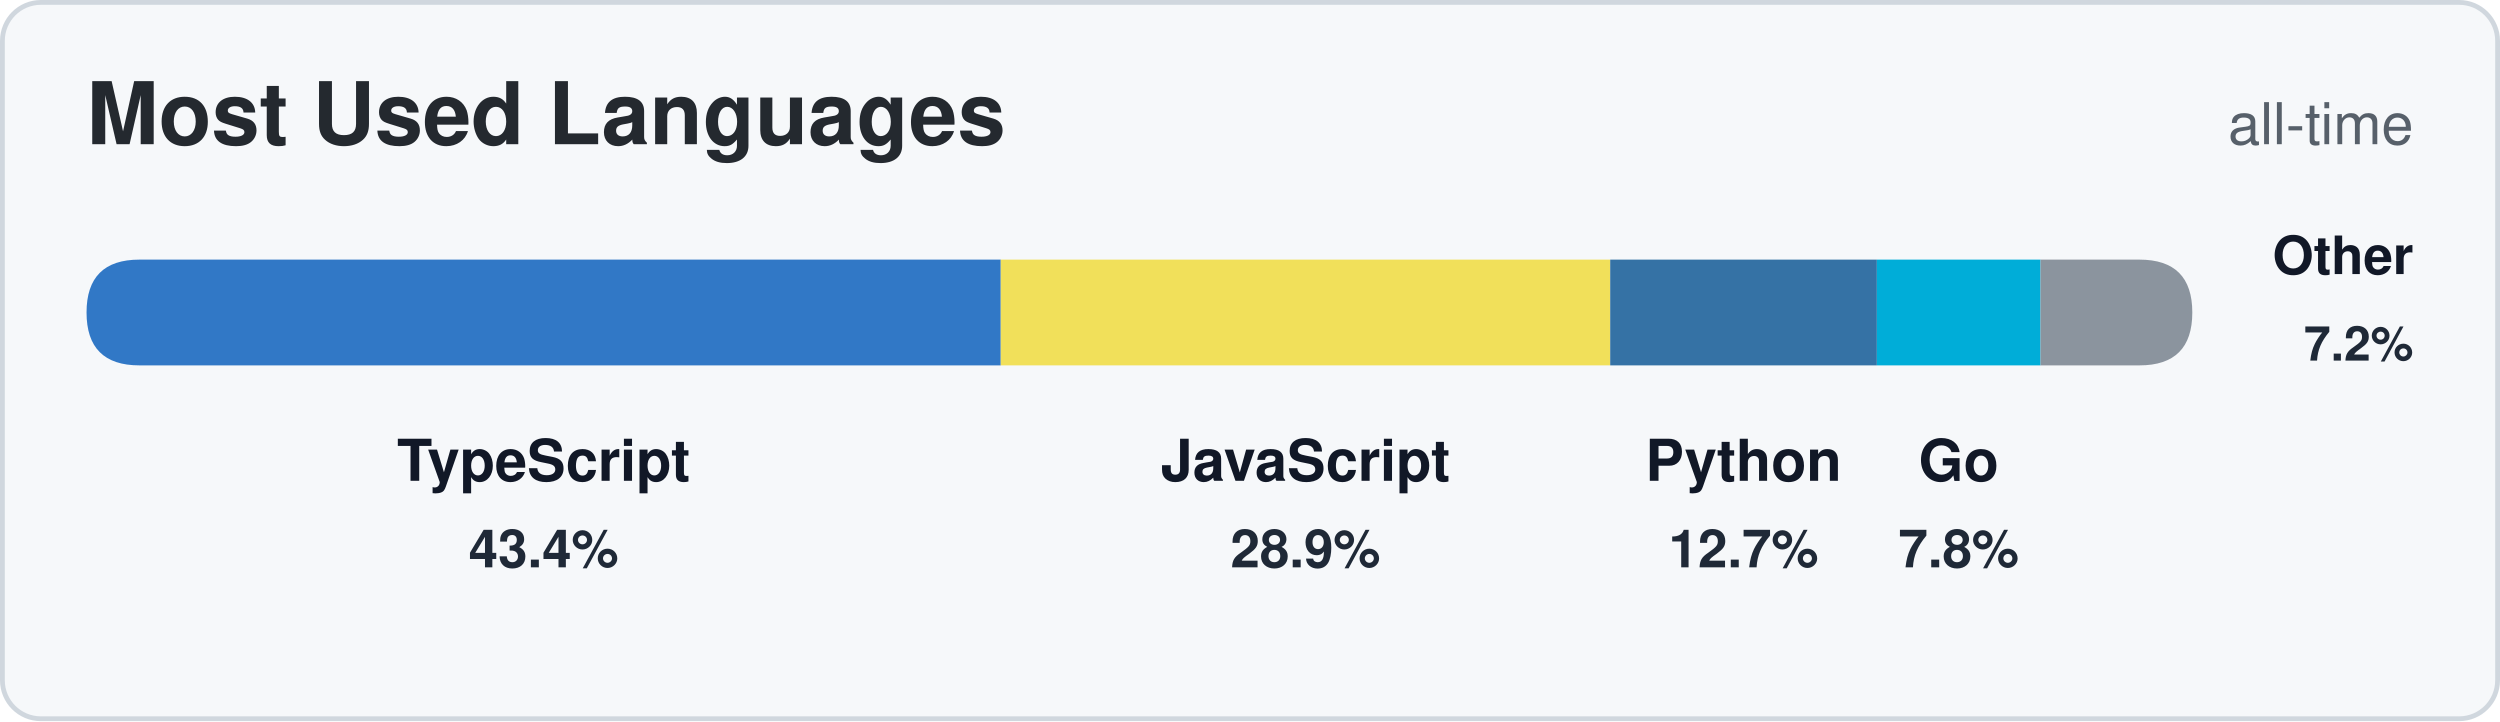
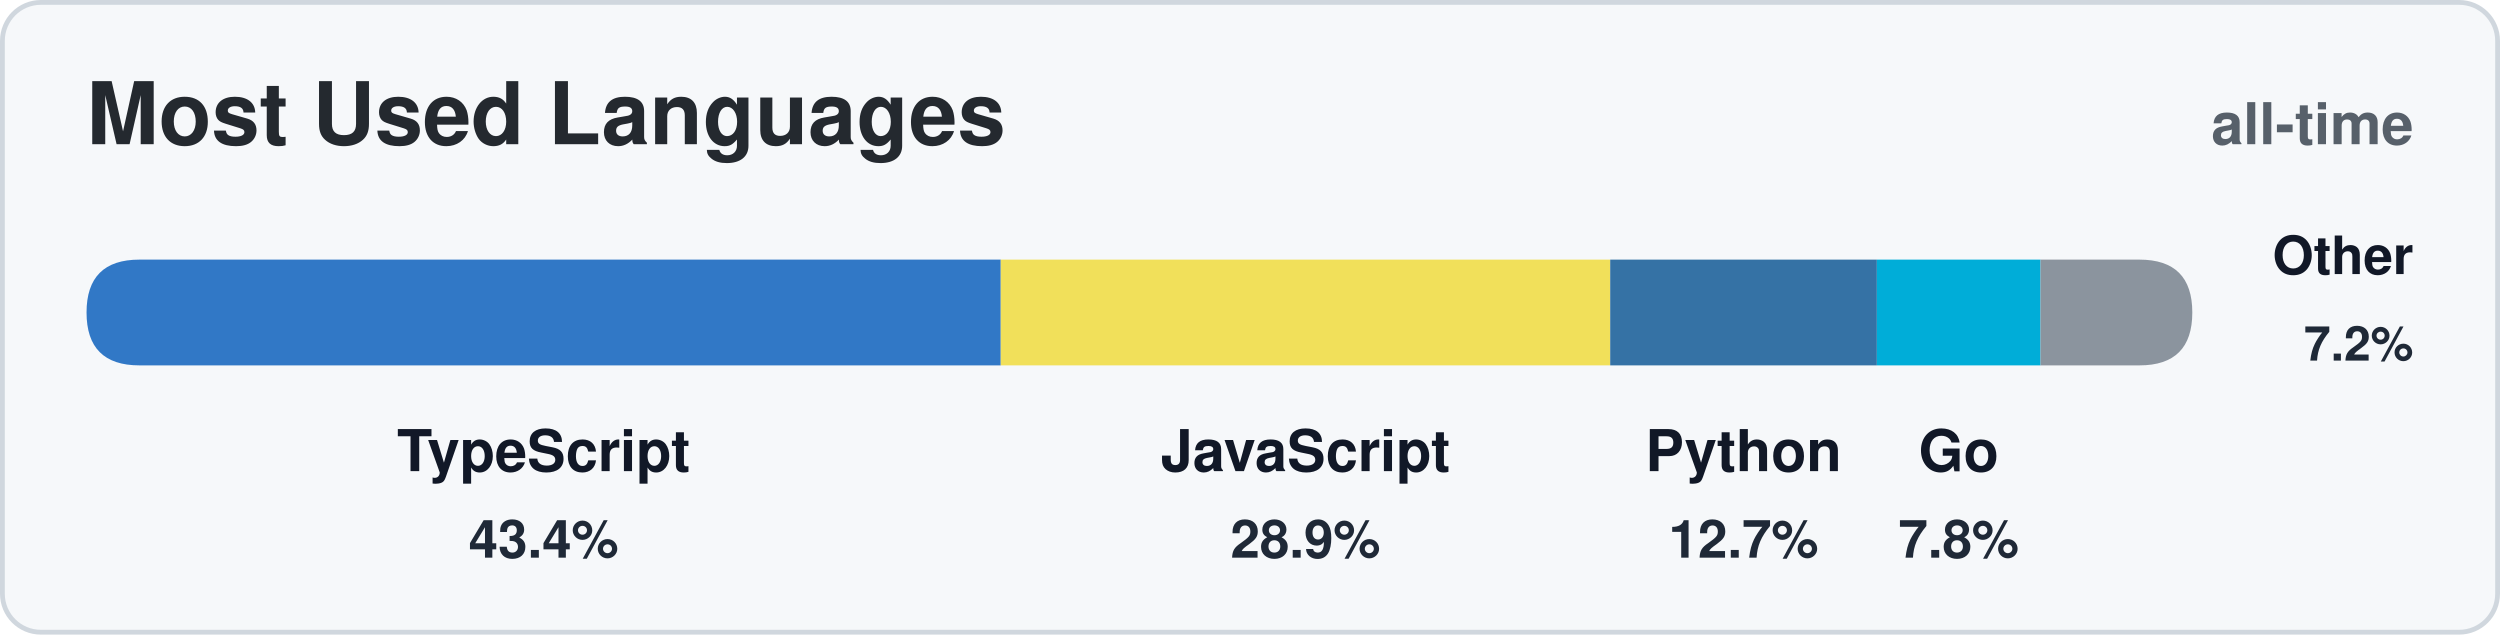
- <svg xmlns="http://www.w3.org/2000/svg" width="520" height="150" viewBox="0 0 520 150" fill="none" role="img" aria-labelledby="title desc">
+ <svg xmlns="http://www.w3.org/2000/svg" width="520" height="132" viewBox="0 0 520 132" fill="none" role="img" aria-labelledby="title desc">
  <style>
    text { font-family: -apple-system, BlinkMacSystemFont, "Segoe UI", Helvetica, Arial, sans-serif; }
    .card-bg { fill: #f6f8fa; stroke: #d0d7de; }
    .title { fill: #24292f; font-size: 18px; font-weight: 600; }
-     .meta { fill: #57606a; font-size: 12px; }
+     .meta { fill: #57606a; font-size: 12px; font-weight: 600; }
    .name { fill: #111827; font-size: 12px; font-weight: 800; }
    .value { fill: #1f2937; font-size: 11px; font-weight: 800; }
    .other-name { fill: #111827; font-size: 11px; font-weight: 800; }
    .other-value { fill: #1f2937; font-size: 10px; font-weight: 800; }
    @media (prefers-color-scheme: dark) {
      .card-bg { fill: #161b22; stroke: #30363d; }
      .title, .name, .other-name { fill: #f0f6fc; }
      .meta, .value, .other-value { fill: #c9d1d9; }
    }
  </style>
-   <rect x="0.5" y="0.5" width="519" height="149" rx="8" class="card-bg" />
+   <rect x="0.5" y="0.5" width="519" height="131" rx="8" class="card-bg" />
  <text x="18" y="30" class="title">Most Used Languages</text>
  <text x="502" y="30" text-anchor="end" class="meta">all-time</text>
  <g>
    <path d="M 29 54 H 208.155 L 208.155 54 V 76 L 208.155 76 H 29 Q 18 76 18 65 V 65 Q 18 54 29 54 Z" fill="#3178c6" />
    <path d="M 208.155 54 H 334.925 L 334.925 54 V 76 L 334.925 76 H 208.155 L 208.155 76 V 54 L 208.155 54 Z" fill="#f1e05a" />
    <path d="M 334.925 54 H 390.387 L 390.387 54 V 76 L 390.387 76 H 334.925 L 334.925 76 V 54 L 334.925 54 Z" fill="#3572A5" />
    <path d="M 390.387 54 H 424.431 L 424.431 54 V 76 L 424.431 76 H 390.387 L 390.387 76 V 54 L 390.387 54 Z" fill="#00ADD8" />
    <path d="M 424.431 54 H 445 Q 456 54 456 65 V 65 Q 456 76 445 76 H 424.431 L 424.431 76 V 54 L 424.431 54 Z" fill="#8b949e" />
  </g>
  <g transform="translate(502 57)">
    <text x="0" y="0" text-anchor="end" class="other-name">Other</text>
    <text x="0" y="18" text-anchor="end" class="other-value">7.2%</text>
  </g>
-   <g transform="translate(113.08 100)">
+   <g transform="translate(113.08 98)">
    <text x="0" y="0" text-anchor="middle" class="name">TypeScript</text>
    <text x="0" y="18" text-anchor="middle" class="value">43.4%</text>
  </g>
-   <g transform="translate(271.54 100)">
+   <g transform="translate(271.54 98)">
    <text x="0" y="0" text-anchor="middle" class="name">JavaScript</text>
    <text x="0" y="18" text-anchor="middle" class="value">28.9%</text>
  </g>
-   <g transform="translate(362.66 100)">
+   <g transform="translate(362.66 98)">
    <text x="0" y="0" text-anchor="middle" class="name">Python</text>
    <text x="0" y="18" text-anchor="middle" class="value">12.7%</text>
  </g>
-   <g transform="translate(407.41 100)">
+   <g transform="translate(407.41 98)">
    <text x="0" y="0" text-anchor="middle" class="name">Go</text>
    <text x="0" y="18" text-anchor="middle" class="value">7.8%</text>
  </g>
</svg>
